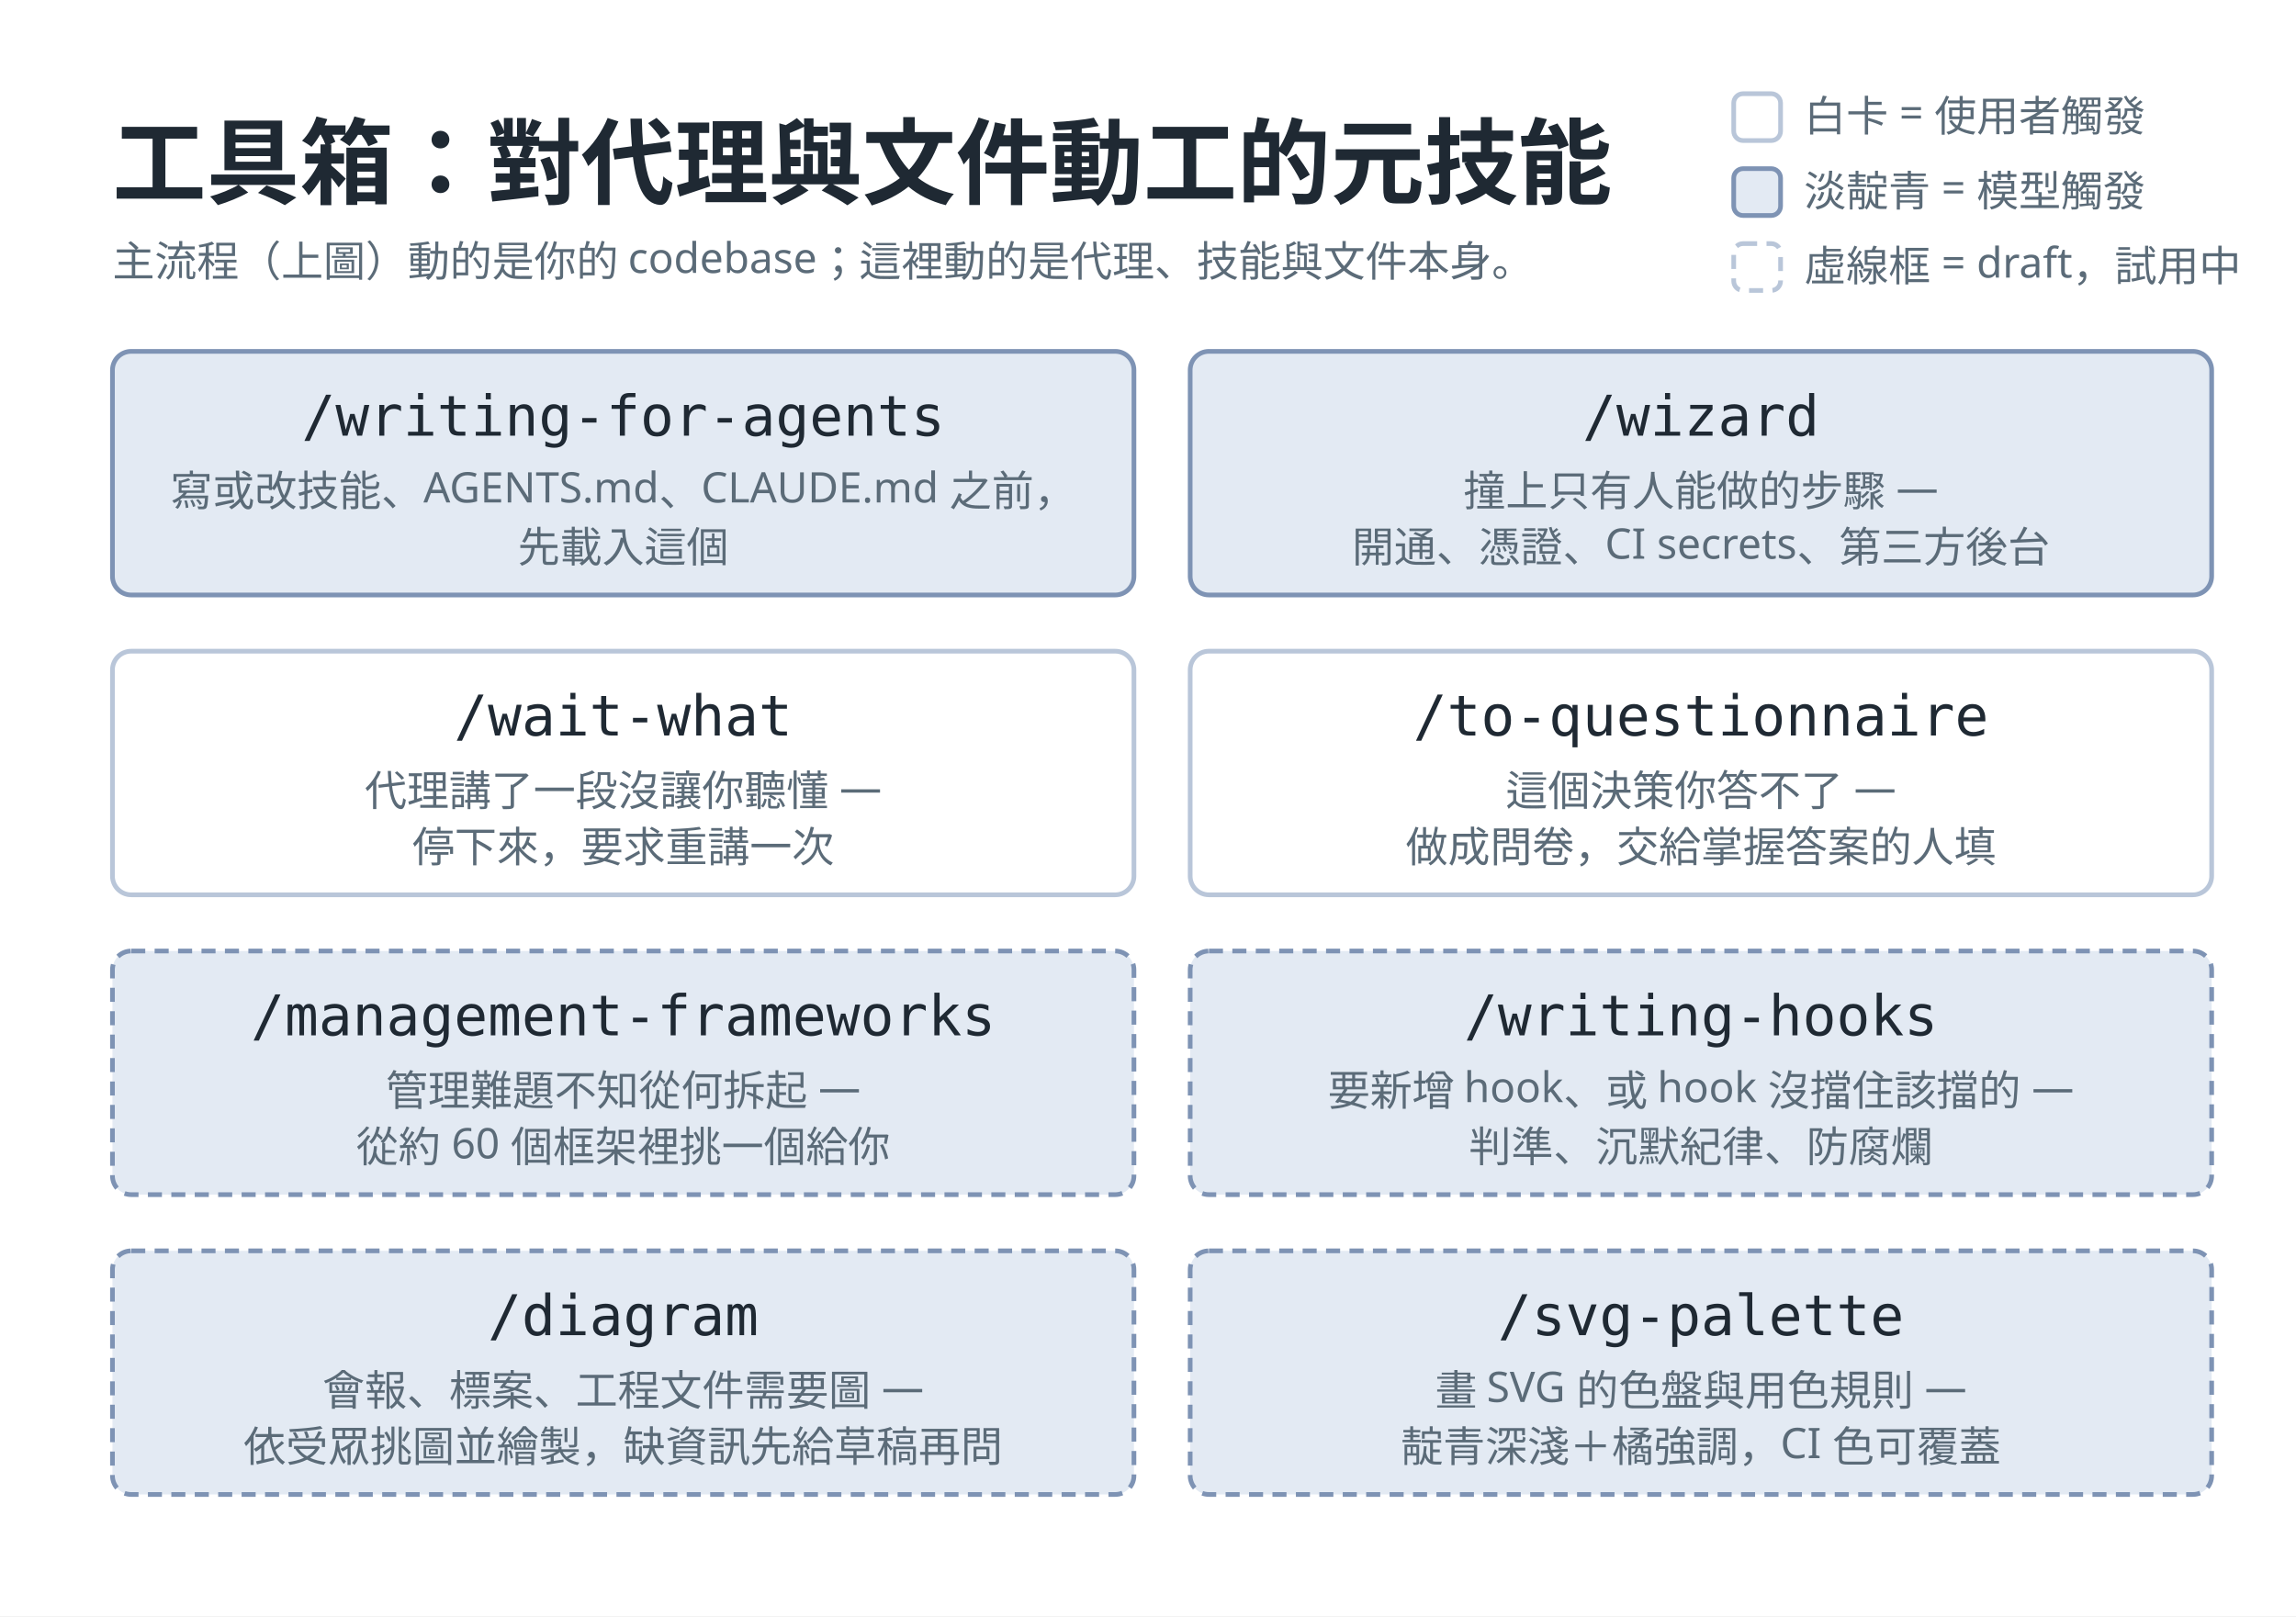
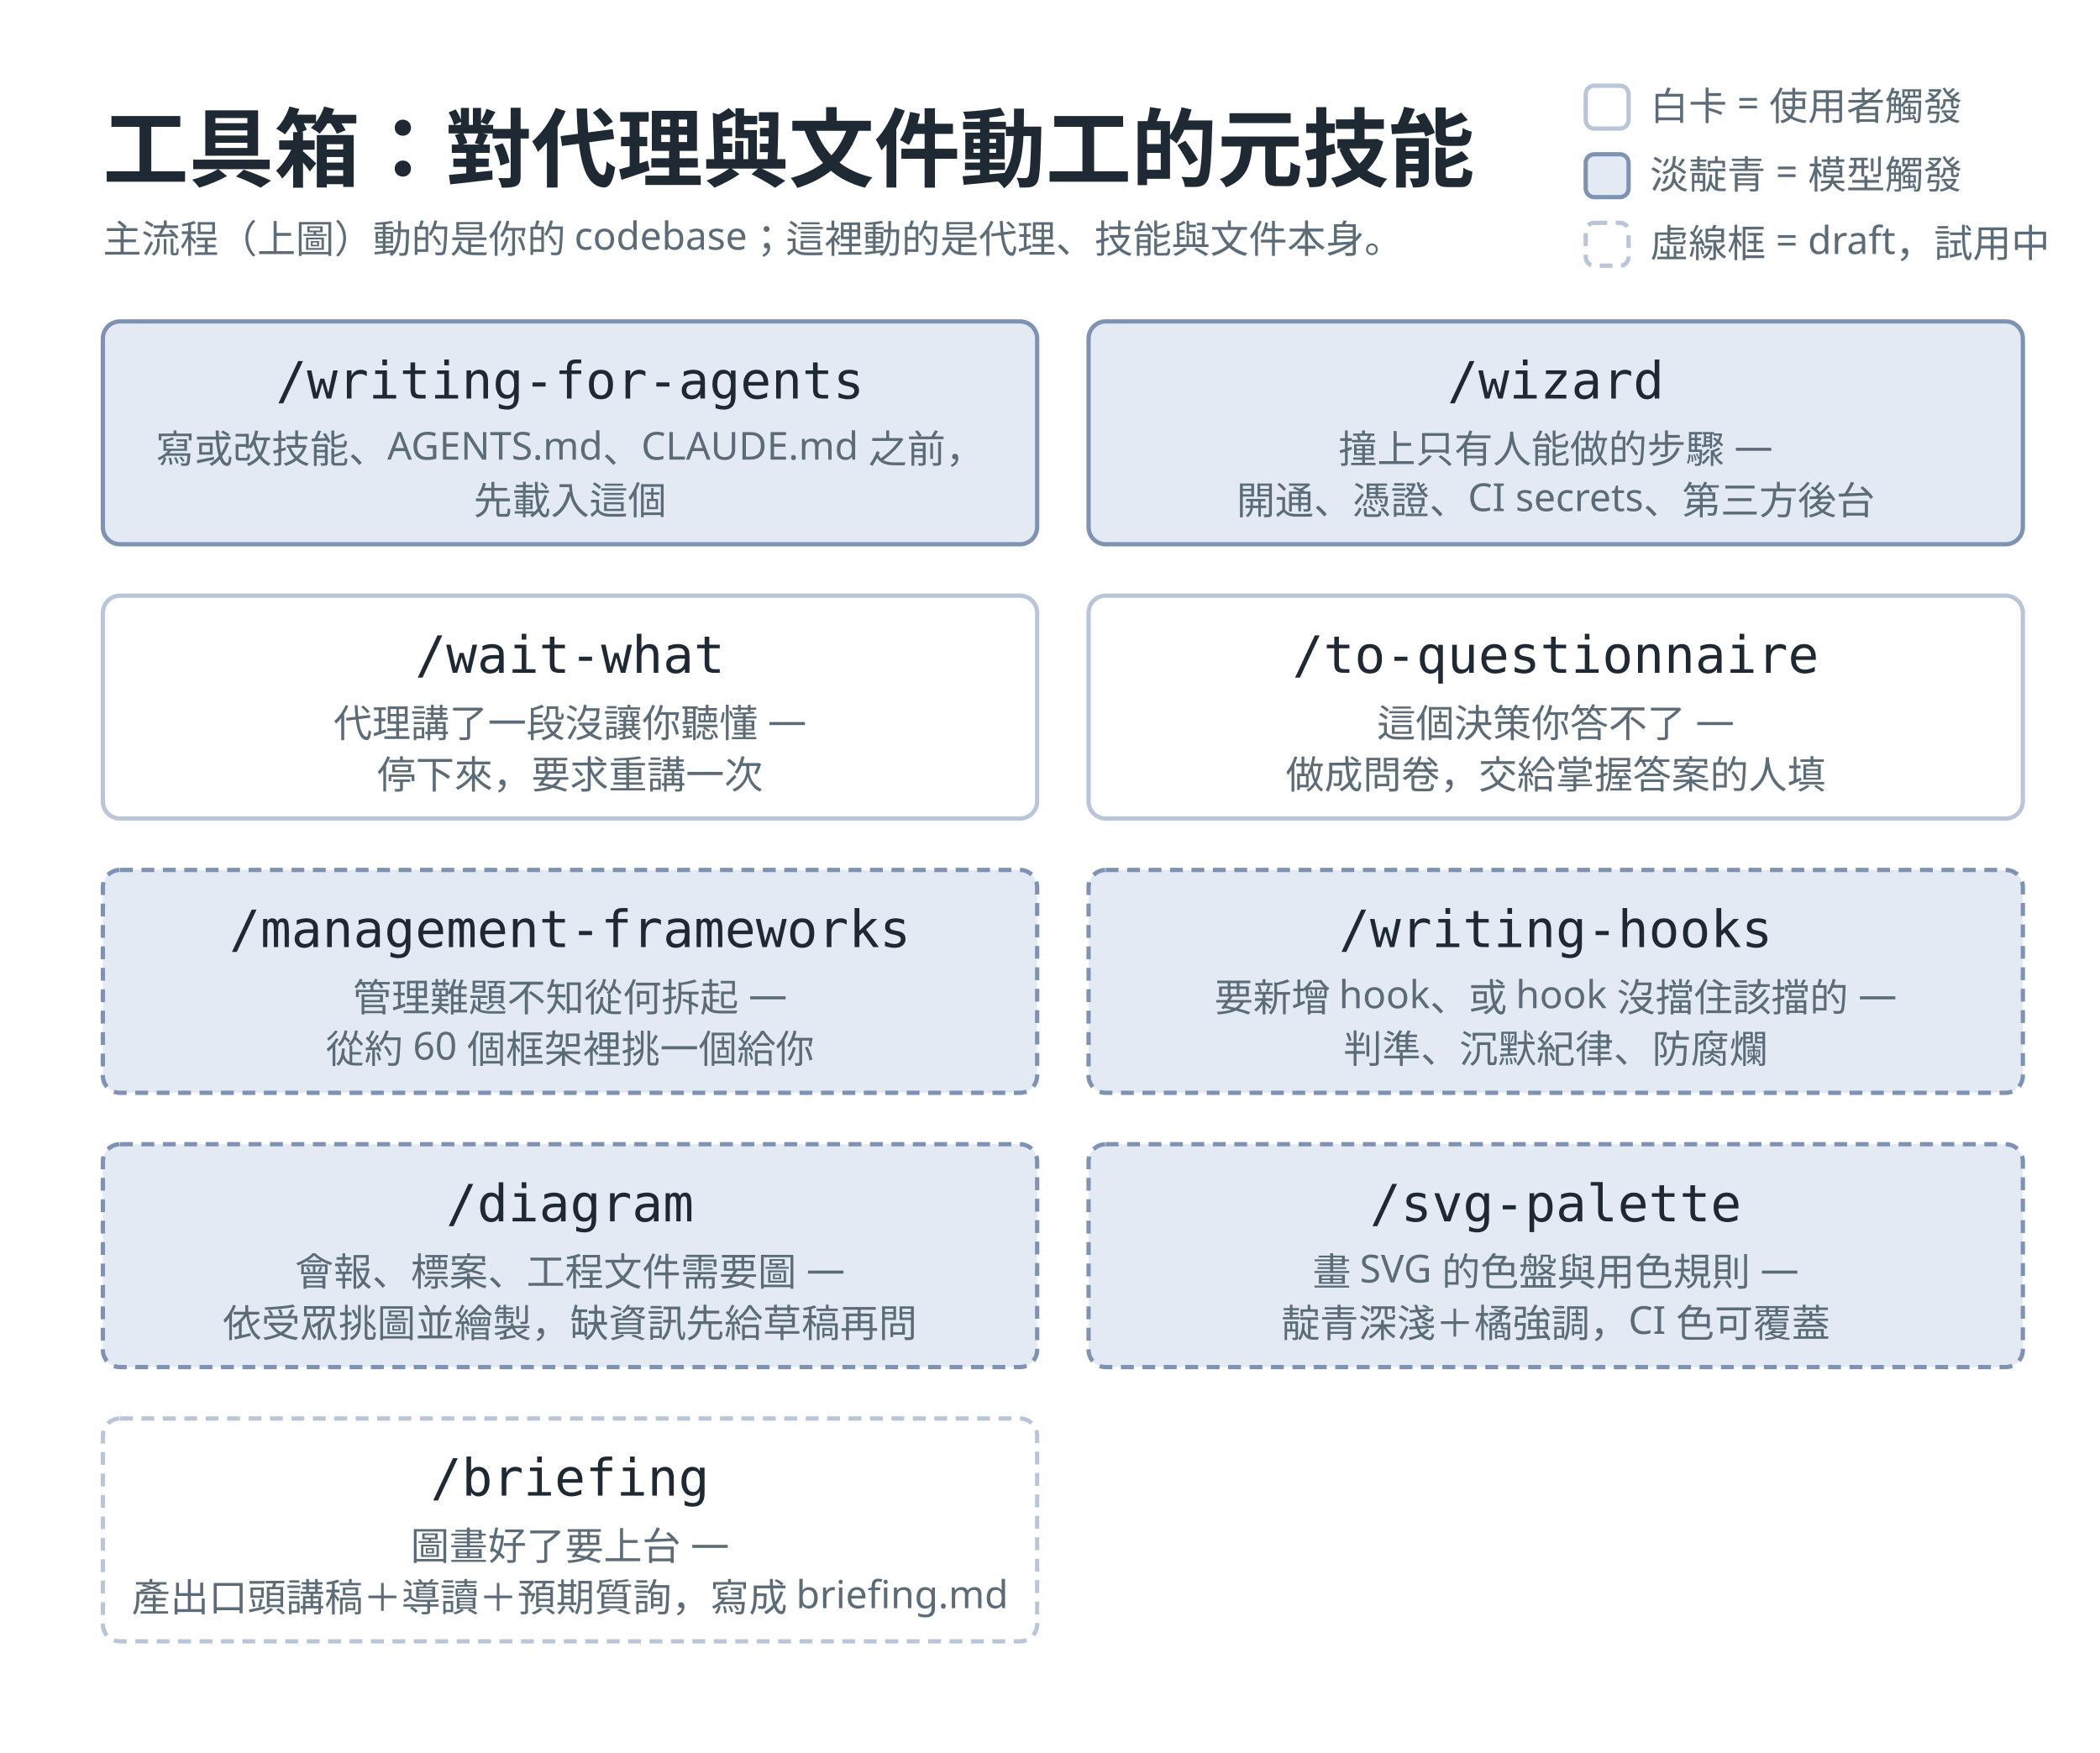
- <svg xmlns="http://www.w3.org/2000/svg" width="980" height="690" viewBox="0 0 980 690" font-family="'Noto Sans TC','Microsoft JhengHei','微軟正黑體','PingFang TC',sans-serif">
+ <svg xmlns="http://www.w3.org/2000/svg" width="980" height="818" viewBox="0 0 980 818" font-family="'Noto Sans TC','Microsoft JhengHei','微軟正黑體','PingFang TC',sans-serif">
  <defs>
    <style>
      .box   { stroke-width: 2; }
      .user  { fill: #FFFFFF; stroke: #B9C6D9; }
      .model { fill: #E3EAF3; stroke: #7E93B4; }
      .draft { stroke-dasharray: 6 4; }
      .skill { font-family: ui-monospace, SFMono-Regular, Consolas, monospace; font-size: 24px; fill: #1F2933; }
      .sub   { font-size: 18px; fill: #5B6B78; }
      .note  { font-size: 18px; fill: #5B6B78; }
    </style>
  </defs>
-   <rect width="980" height="690" fill="#FFFFFF" />
+   <rect width="980" height="818" fill="#FFFFFF" />
  <g id="header">
    <text x="48" y="84" font-size="40" font-weight="700" fill="#1F2933">工具箱：對代理與文件動工的元技能</text>
    <text x="48" y="118" class="note">主流程（上圖）動的是你的 codebase；這裡動的是代理、技能與文件本身。</text>
  </g>
  <g id="legend">
    <rect x="740" y="40" width="20" height="20" rx="4" class="box user" />
    <text x="770" y="56" class="note">白卡 = 使用者觸發</text>
    <rect x="740" y="72" width="20" height="20" rx="4" class="box model" />
    <text x="770" y="88" class="note">淡靛青 = 模型觸發</text>
    <rect x="740" y="104" width="20" height="20" rx="4" class="box user draft" />
    <text x="770" y="120" class="note">虛線框 = draft，試用中</text>
  </g>
  <g id="cards">
    <rect x="48" y="150" width="436" height="104" rx="8" class="box model" />
    <text x="266" y="186" text-anchor="middle" class="skill">/writing-for-agents</text>
    <text x="266" y="216" text-anchor="middle" class="sub">寫或改技能、AGENTS.md、CLAUDE.md 之前，</text>
    <text x="266" y="240" text-anchor="middle" class="sub">先載入這個</text>
    <rect x="508" y="150" width="436" height="104" rx="8" class="box model" />
    <text x="726" y="186" text-anchor="middle" class="skill">/wizard</text>
    <text x="726" y="216" text-anchor="middle" class="sub">撞上只有人能做的步驟 —</text>
    <text x="726" y="240" text-anchor="middle" class="sub">開通、憑證、CI secrets、第三方後台</text>
    <rect x="48" y="278" width="436" height="104" rx="8" class="box user" />
    <text x="266" y="314" text-anchor="middle" class="skill">/wait-what</text>
    <text x="266" y="344" text-anchor="middle" class="sub">代理講了一段沒讓你聽懂 —</text>
    <text x="266" y="368" text-anchor="middle" class="sub">停下來，要求重講一次</text>
    <rect x="508" y="278" width="436" height="104" rx="8" class="box user" />
    <text x="726" y="314" text-anchor="middle" class="skill">/to-questionnaire</text>
    <text x="726" y="344" text-anchor="middle" class="sub">這個決策你答不了 —</text>
    <text x="726" y="368" text-anchor="middle" class="sub">做成問卷，交給掌握答案的人填</text>
    <rect x="48" y="406" width="436" height="104" rx="8" class="box model draft" />
    <text x="266" y="442" text-anchor="middle" class="skill">/management-frameworks</text>
    <text x="266" y="472" text-anchor="middle" class="sub">管理難題不知從何拆起 —</text>
    <text x="266" y="496" text-anchor="middle" class="sub">從約 60 個框架裡挑一個給你</text>
    <rect x="508" y="406" width="436" height="104" rx="8" class="box model draft" />
    <text x="726" y="442" text-anchor="middle" class="skill">/writing-hooks</text>
    <text x="726" y="472" text-anchor="middle" class="sub">要新增 hook、或 hook 沒擋住該擋的 —</text>
    <text x="726" y="496" text-anchor="middle" class="sub">判準、沉默紀律、防腐爛</text>
    <rect x="48" y="534" width="436" height="104" rx="8" class="box model draft" />
    <text x="266" y="570" text-anchor="middle" class="skill">/diagram</text>
    <text x="266" y="600" text-anchor="middle" class="sub">會報、標案、工程文件需要圖 —</text>
    <text x="266" y="624" text-anchor="middle" class="sub">依受眾挑圖並繪製，缺資訊先給草稿再問</text>
    <rect x="508" y="534" width="436" height="104" rx="8" class="box model draft" />
    <text x="726" y="570" text-anchor="middle" class="skill">/svg-palette</text>
    <text x="726" y="600" text-anchor="middle" class="sub">畫 SVG 的色盤與用色規則 —</text>
    <text x="726" y="624" text-anchor="middle" class="sub">靛青深淺＋橘強調，CI 色可覆蓋</text>
+     <rect x="48" y="662" width="436" height="104" rx="8" class="box user draft" />
+     <text x="266" y="698" text-anchor="middle" class="skill">/briefing</text>
+     <text x="266" y="728" text-anchor="middle" class="sub">圖畫好了要上台 —</text>
+     <text x="266" y="752" text-anchor="middle" class="sub">產出口頭講稿＋導讀＋預期質詢，寫成 briefing.md</text>
  </g>
</svg>
